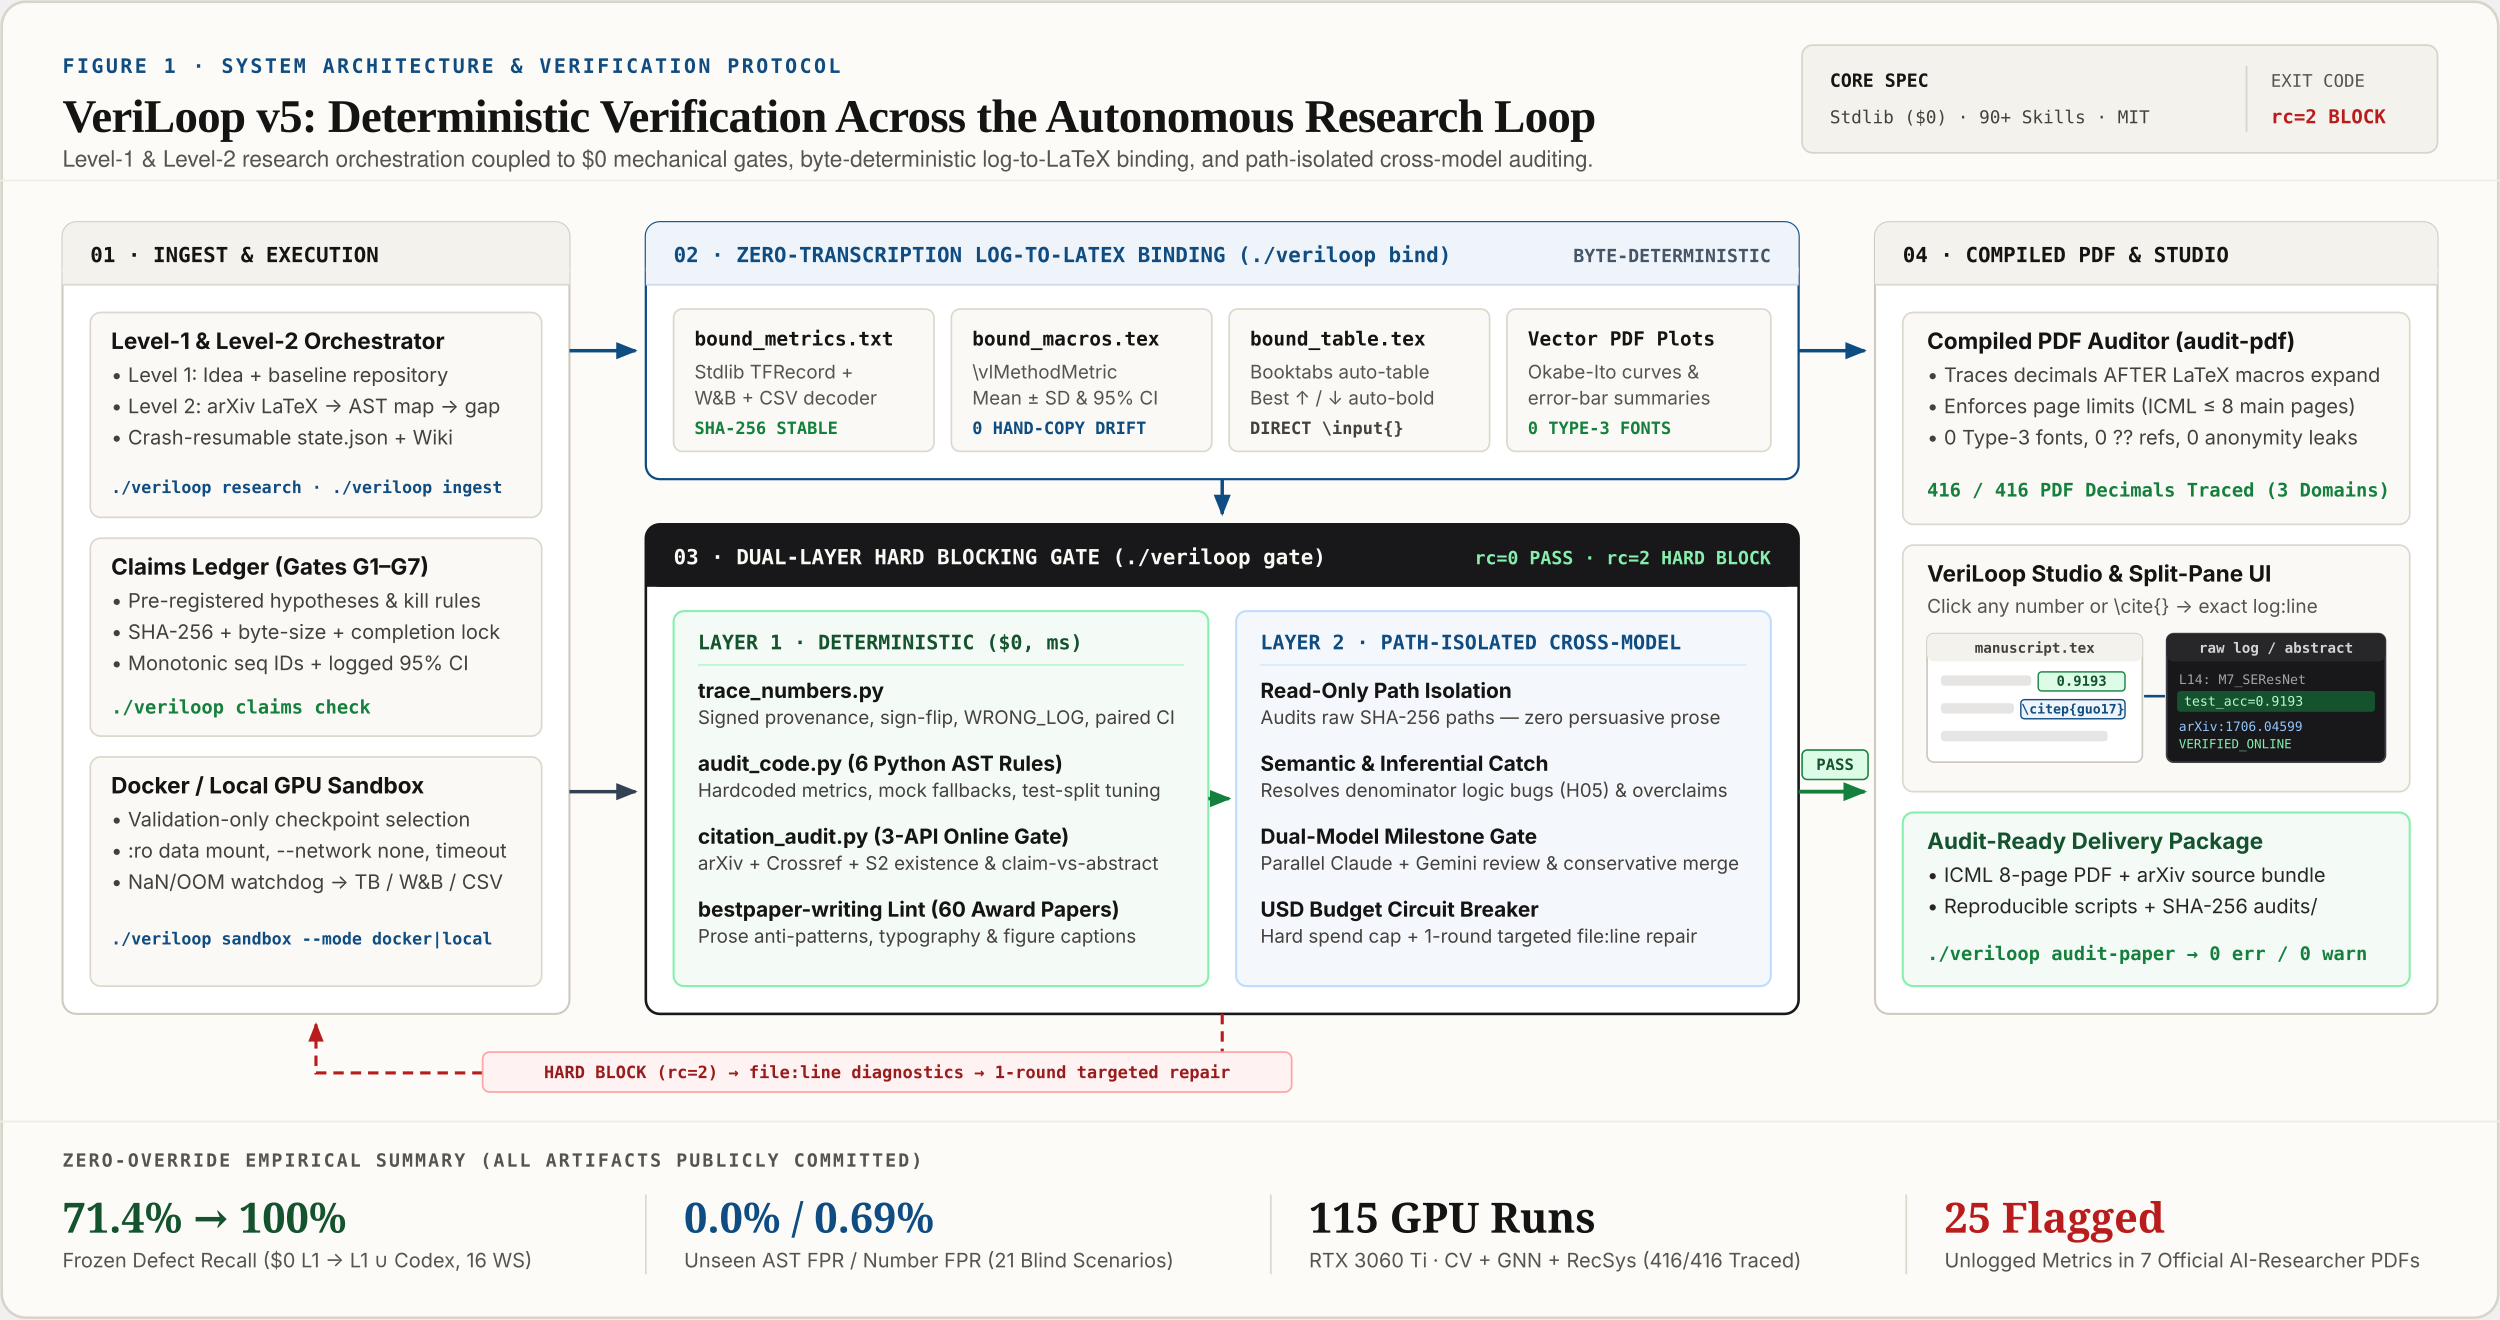
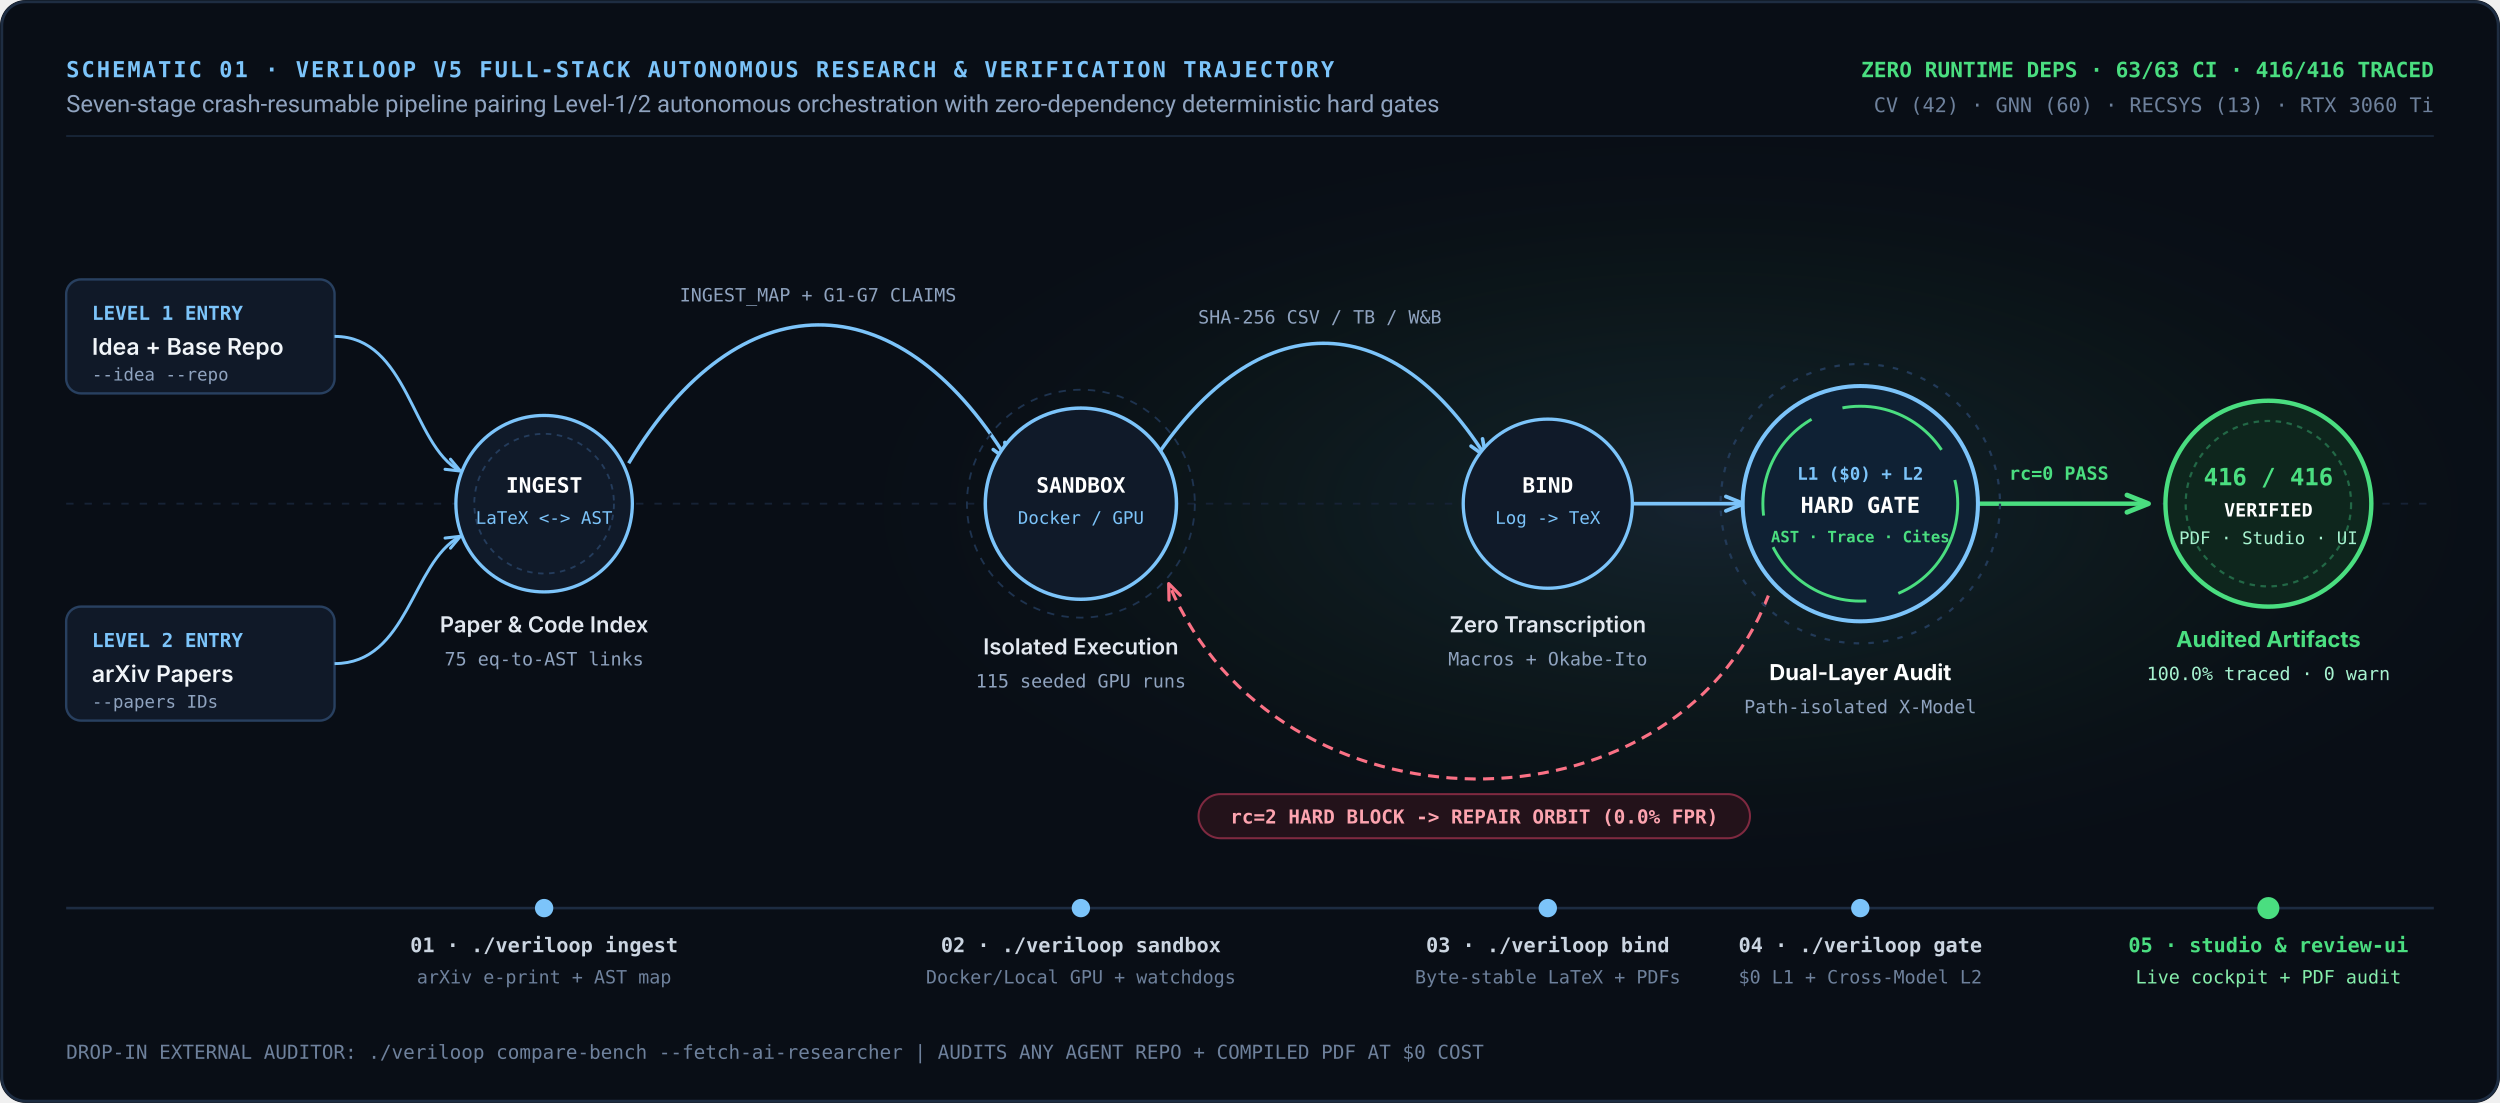
- <svg xmlns="http://www.w3.org/2000/svg" viewBox="0 0 1440 760" width="1440" height="760">
+ <svg xmlns="http://www.w3.org/2000/svg" viewBox="0 0 1360 600" width="1360" height="600" role="img" aria-label="VeriLoop v5 Precision Orbital Architecture Schematic: Level-1 and Level-2 Ingest, GPU Sandbox, Log-to-LaTeX Binding, Dual-Layer Hard Gate with Retry Orbit, and Verified Release">
  <defs>
-     <marker id="arrInk" viewBox="0 0 10 10" refX="8.5" refY="5" markerWidth="6.5" markerHeight="6.5" orient="auto-start-reverse">
-       <path d="M 0 1.2 L 9.5 5 L 0 8.8 z" fill="#334155" />
+     <radialGradient id="focal-glow" cx="68%" cy="46%" r="36%">
+       <stop offset="0%" stop-color="#7CC4FA" stop-opacity="0.11" />
+       <stop offset="55%" stop-color="#4ADE80" stop-opacity="0.04" />
+       <stop offset="100%" stop-color="#090E16" stop-opacity="0" />
+     </radialGradient>
+     <marker id="arr-ice" viewBox="0 0 10 10" refX="8" refY="5" markerWidth="6.5" markerHeight="6.5" orient="auto">
+       <path d="M 1 2 L 8.5 5 L 1 8" fill="none" stroke="#7CC4FA" stroke-width="1.6" stroke-linecap="round" stroke-linejoin="round" />
    </marker>
-     <marker id="arrGreen" viewBox="0 0 10 10" refX="8.5" refY="5" markerWidth="6.5" markerHeight="6.5" orient="auto-start-reverse">
-       <path d="M 0 1.2 L 9.5 5 L 0 8.8 z" fill="#15803D" />
+     <marker id="arr-ok" viewBox="0 0 10 10" refX="8" refY="5" markerWidth="6.5" markerHeight="6.5" orient="auto">
+       <path d="M 1 2 L 8.5 5 L 1 8" fill="none" stroke="#4ADE80" stroke-width="1.7" stroke-linecap="round" stroke-linejoin="round" />
    </marker>
-     <marker id="arrRust" viewBox="0 0 10 10" refX="8.5" refY="5" markerWidth="6.5" markerHeight="6.5" orient="auto-start-reverse">
-       <path d="M 0 1.2 L 9.5 5 L 0 8.8 z" fill="#B91C1C" />
-     </marker>
-     <marker id="arrBlue" viewBox="0 0 10 10" refX="8.5" refY="5" markerWidth="6.5" markerHeight="6.5" orient="auto-start-reverse">
-       <path d="M 0 1.2 L 9.5 5 L 0 8.8 z" fill="#0F4C81" />
+     <marker id="arr-red" viewBox="0 0 10 10" refX="8" refY="5" markerWidth="6.5" markerHeight="6.5" orient="auto">
+       <path d="M 1 2 L 8.5 5 L 1 8" fill="none" stroke="#FB7185" stroke-width="1.6" stroke-linecap="round" stroke-linejoin="round" />
    </marker>
  </defs>
-   <rect x="1" y="1" width="1438" height="758" rx="14" fill="#FCFBF8" stroke="#D8D4C9" stroke-width="1.5" />
-   <g stroke="#EFECE4" stroke-width="1">
-     <line x1="0" y1="104" x2="1440" y2="104" />
-     <line x1="0" y1="646" x2="1440" y2="646" />
+   <rect x="0" y="0" width="1360" height="600" rx="14" fill="#090E16" />
+   <rect x="0" y="0" width="1360" height="600" rx="14" fill="url(#focal-glow)" />
+   <rect x="1" y="1" width="1358" height="598" rx="13" fill="none" stroke="#1E2D42" stroke-width="1.5" />
+   <line x1="36" y1="74" x2="1324" y2="74" stroke="#182538" stroke-width="1" />
+   <line x1="36" y1="274" x2="1324" y2="274" stroke="#162235" stroke-width="1" stroke-dasharray="4 6" />
+   <line x1="36" y1="494" x2="1324" y2="494" stroke="#1D2C42" stroke-width="1.4" />
+   <text x="36" y="42" font-family="ui-monospace, Menlo, Consolas, monospace" font-size="12" font-weight="700" letter-spacing="1.1" fill="#7CC4FA">SCHEMATIC 01 · VERILOOP V5 FULL-STACK AUTONOMOUS RESEARCH &amp; VERIFICATION TRAJECTORY</text>
+   <text x="36" y="61" font-family="-apple-system, BlinkMacSystemFont, 'Segoe UI', Roboto, sans-serif" font-size="13" fill="#8FA3BF">Seven-stage crash-resumable pipeline pairing Level-1/2 autonomous orchestration with zero-dependency deterministic hard gates</text>
+   <text x="1324" y="42" text-anchor="end" font-family="ui-monospace, Menlo, Consolas, monospace" font-size="11.5" font-weight="700" fill="#4ADE80">ZERO RUNTIME DEPS · 63/63 CI · 416/416 TRACED</text>
+   <text x="1324" y="61" text-anchor="end" font-family="ui-monospace, Menlo, Consolas, monospace" font-size="11" fill="#6E819C">CV (42) · GNN (60) · RECSYS (13) · RTX 3060 Ti</text>
+   <g>
+     <rect x="36" y="152" width="146" height="62" rx="8" fill="#101928" stroke="#284060" stroke-width="1.3" />
+     <text x="50" y="174" font-family="ui-monospace, Menlo, Consolas, monospace" font-size="10.5" font-weight="700" fill="#7CC4FA">LEVEL 1 ENTRY</text>
+     <text x="50" y="193" font-family="-apple-system, sans-serif" font-size="12.5" font-weight="600" fill="#F1F5F9">Idea + Base Repo</text>
+     <text x="50" y="207" font-family="ui-monospace, Menlo, Consolas, monospace" font-size="9.5" fill="#8FA3BF">--idea --repo</text>
+     <rect x="36" y="330" width="146" height="62" rx="8" fill="#101928" stroke="#284060" stroke-width="1.3" />
+     <text x="50" y="352" font-family="ui-monospace, Menlo, Consolas, monospace" font-size="10.5" font-weight="700" fill="#7CC4FA">LEVEL 2 ENTRY</text>
+     <text x="50" y="371" font-family="-apple-system, sans-serif" font-size="12.5" font-weight="600" fill="#F1F5F9">arXiv Papers</text>
+     <text x="50" y="385" font-family="ui-monospace, Menlo, Consolas, monospace" font-size="9.5" fill="#8FA3BF">--papers IDs</text>
+     <path d="M 182 183 C 222 183, 224 242, 250 256" fill="none" stroke="#7CC4FA" stroke-width="1.6" marker-end="url(#arr-ice)" />
+     <path d="M 182 361 C 222 361, 224 306, 250 292" fill="none" stroke="#7CC4FA" stroke-width="1.6" marker-end="url(#arr-ice)" />
  </g>
-   <text x="36" y="42" font-family="ui-monospace, SFMono-Regular, Menlo, monospace" font-size="11.5" font-weight="700" fill="#0F4C81" letter-spacing="1.4">FIGURE 1 · SYSTEM ARCHITECTURE &amp; VERIFICATION PROTOCOL</text>
-   <text x="36" y="76" font-family="Georgia, 'Times New Roman', serif" font-size="27" font-weight="700" fill="#141413" letter-spacing="-0.4">VeriLoop v5: Deterministic Verification Across the Autonomous Research Loop</text>
-   <text x="36" y="96" font-family="-apple-system, BlinkMacSystemFont, 'Segoe UI', Helvetica, Arial, sans-serif" font-size="13" fill="#57534E">Level-1 &amp; Level-2 research orchestration coupled to $0 mechanical gates, byte-deterministic log-to-LaTeX binding, and path-isolated cross-model auditing.</text>
-   <g transform="translate(1038, 26)">
-     <rect x="0" y="0" width="366" height="62" rx="6" fill="#F4F2EC" stroke="#D8D4C9" stroke-width="1" />
-     <text x="16" y="24" font-family="ui-monospace, Menlo, monospace" font-size="10.5" font-weight="700" fill="#141413">CORE SPEC</text>
-     <text x="16" y="45" font-family="ui-monospace, Menlo, monospace" font-size="10.2" fill="#44403C">Stdlib ($0) · 90+ Skills · MIT</text>
-     <line x1="256" y1="12" x2="256" y2="50" stroke="#D8D4C9" stroke-width="1" />
-     <text x="270" y="24" font-family="ui-monospace, Menlo, monospace" font-size="10" fill="#57534E">EXIT CODE</text>
-     <text x="270" y="45" font-family="ui-monospace, Menlo, monospace" font-size="11" font-weight="700" fill="#B91C1C">rc=2 BLOCK</text>
+   <path d="M 342 252 C 402 152, 488 152, 548 250" fill="none" stroke="#7CC4FA" stroke-width="1.9" marker-end="url(#arr-ice)" />
+   <text x="445" y="164" text-anchor="middle" font-family="ui-monospace, Menlo, Consolas, monospace" font-size="10" fill="#8FA3BF">INGEST_MAP + G1-G7 CLAIMS</text>
+   <path d="M 628 250 C 684 166, 756 166, 808 248" fill="none" stroke="#7CC4FA" stroke-width="1.9" marker-end="url(#arr-ice)" />
+   <text x="718" y="176" text-anchor="middle" font-family="ui-monospace, Menlo, Consolas, monospace" font-size="10" fill="#8FA3BF">SHA-256 CSV / TB / W&amp;B</text>
+   <path d="M 888 274 L 948 274" fill="none" stroke="#7CC4FA" stroke-width="2" marker-end="url(#arr-ice)" />
+   <path d="M 1072 274 L 1168 274" fill="none" stroke="#4ADE80" stroke-width="2.4" marker-end="url(#arr-ok)" />
+   <text x="1120" y="261" text-anchor="middle" font-family="ui-monospace, Menlo, Consolas, monospace" font-size="10" font-weight="700" fill="#4ADE80">rc=0 PASS</text>
+   <path d="M 962 324 C 910 458, 695 458, 636 318" fill="none" stroke="#FB7185" stroke-width="1.7" stroke-dasharray="6 4" marker-end="url(#arr-red)" />
+   <rect x="652" y="432" width="300" height="24" rx="12" fill="#23121A" stroke="#7F2940" stroke-width="1.1" />
+   <text x="802" y="448" text-anchor="middle" font-family="ui-monospace, Menlo, Consolas, monospace" font-size="10.5" font-weight="700" fill="#FDA4AF">rc=2 HARD BLOCK -&gt; REPAIR ORBIT (0.0% FPR)</text>
+   <g transform="translate(296, 274)">
+     <circle cx="0" cy="0" r="48" fill="#101A29" stroke="#7CC4FA" stroke-width="1.8" />
+     <circle cx="0" cy="0" r="38" fill="none" stroke="#243C5C" stroke-width="1" stroke-dasharray="3 3" />
+     <text x="0" y="-6" text-anchor="middle" font-family="ui-monospace, Menlo, Consolas, monospace" font-size="11.5" font-weight="700" fill="#FFFFFF">INGEST</text>
+     <text x="0" y="11" text-anchor="middle" font-family="ui-monospace, Menlo, Consolas, monospace" font-size="9.5" fill="#7CC4FA">LaTeX &lt;-&gt; AST</text>
+     <text x="0" y="70" text-anchor="middle" font-family="-apple-system, sans-serif" font-size="12" font-weight="600" fill="#E2E8F0">Paper &amp; Code Index</text>
+     <text x="0" y="88" text-anchor="middle" font-family="ui-monospace, Menlo, Consolas, monospace" font-size="10" fill="#8FA3BF">75 eq-to-AST links</text>
  </g>
-   <rect x="36" y="128" width="292" height="456" rx="8" fill="#FFFFFF" stroke="#CFCAC0" stroke-width="1.2" />
-   <rect x="36" y="128" width="292" height="36" rx="8" fill="#F4F2EC" />
-   <rect x="36" y="154" width="292" height="10" fill="#F4F2EC" />
-   <line x1="36" y1="164" x2="328" y2="164" stroke="#DDD8CD" stroke-width="1" />
-   <text x="52" y="151" font-family="ui-monospace, Menlo, monospace" font-size="12" font-weight="700" fill="#141413">01 · INGEST &amp; EXECUTION</text>
-   <rect x="52" y="180" width="260" height="118" rx="6" fill="#FAF9F5" stroke="#DDD8CD" stroke-width="1" />
-   <text x="64" y="201" font-family="-apple-system, Segoe UI, sans-serif" font-size="13" font-weight="700" fill="#141413">Level-1 &amp; Level-2 Orchestrator</text>
-   <text x="64" y="220" font-family="-apple-system, Segoe UI, sans-serif" font-size="11.5" fill="#44403C">• Level 1: Idea + baseline repository</text>
-   <text x="64" y="238" font-family="-apple-system, Segoe UI, sans-serif" font-size="11.5" fill="#44403C">• Level 2: arXiv LaTeX → AST map → gap</text>
-   <text x="64" y="256" font-family="-apple-system, Segoe UI, sans-serif" font-size="11.5" fill="#44403C">• Crash-resumable state.json + Wiki</text>
-   <text x="64" y="284" font-family="ui-monospace, Menlo, monospace" font-size="9.6" font-weight="600" fill="#0F4C81">./veriloop research · ./veriloop ingest</text>
-   <rect x="52" y="310" width="260" height="114" rx="6" fill="#FAF9F5" stroke="#DDD8CD" stroke-width="1" />
-   <text x="64" y="331" font-family="-apple-system, Segoe UI, sans-serif" font-size="13" font-weight="700" fill="#141413">Claims Ledger (Gates G1–G7)</text>
-   <text x="64" y="350" font-family="-apple-system, Segoe UI, sans-serif" font-size="11.5" fill="#44403C">• Pre-registered hypotheses &amp; kill rules</text>
-   <text x="64" y="368" font-family="-apple-system, Segoe UI, sans-serif" font-size="11.5" fill="#44403C">• SHA-256 + byte-size + completion lock</text>
-   <text x="64" y="386" font-family="-apple-system, Segoe UI, sans-serif" font-size="11.5" fill="#44403C">• Monotonic seq IDs + logged 95% CI</text>
-   <text x="64" y="411" font-family="ui-monospace, Menlo, monospace" font-size="10.8" font-weight="600" fill="#15803D">./veriloop claims check</text>
-   <rect x="52" y="436" width="260" height="132" rx="6" fill="#FAF9F5" stroke="#DDD8CD" stroke-width="1" />
-   <text x="64" y="457" font-family="-apple-system, Segoe UI, sans-serif" font-size="13" font-weight="700" fill="#141413">Docker / Local GPU Sandbox</text>
-   <text x="64" y="476" font-family="-apple-system, Segoe UI, sans-serif" font-size="11.5" fill="#44403C">• Validation-only checkpoint selection</text>
-   <text x="64" y="494" font-family="-apple-system, Segoe UI, sans-serif" font-size="11.5" fill="#44403C">• :ro data mount, --network none, timeout</text>
-   <text x="64" y="512" font-family="-apple-system, Segoe UI, sans-serif" font-size="11.5" fill="#44403C">• NaN/OOM watchdog → TB / W&amp;B / CSV</text>
-   <text x="64" y="544" font-family="ui-monospace, Menlo, monospace" font-size="9.6" font-weight="600" fill="#0F4C81">./veriloop sandbox --mode docker|local</text>
-   <rect x="372" y="128" width="664" height="148" rx="8" fill="#FFFFFF" stroke="#0F4C81" stroke-width="1.3" />
-   <rect x="372" y="128" width="664" height="36" rx="8" fill="#EEF4FA" />
-   <rect x="372" y="154" width="664" height="10" fill="#EEF4FA" />
-   <line x1="372" y1="164" x2="1036" y2="164" stroke="#CBD9E8" stroke-width="1" />
-   <text x="388" y="151" font-family="ui-monospace, Menlo, monospace" font-size="12" font-weight="700" fill="#0F4C81">02 · ZERO-TRANSCRIPTION LOG-TO-LATEX BINDING (./veriloop bind)</text>
-   <text x="1020" y="151" text-anchor="end" font-family="ui-monospace, Menlo, monospace" font-size="10.5" font-weight="700" fill="#475569">BYTE-DETERMINISTIC</text>
-   <g transform="translate(388, 178)">
-     <rect x="0" y="0" width="150" height="82" rx="5" fill="#FAF9F5" stroke="#DDD8CD" stroke-width="1" />
-     <text x="12" y="21" font-family="ui-monospace, Menlo, monospace" font-size="11.2" font-weight="700" fill="#141413">bound_metrics.txt</text>
-     <text x="12" y="40" font-family="-apple-system, Segoe UI, sans-serif" font-size="10.8" fill="#57534E">Stdlib TFRecord +</text>
-     <text x="12" y="55" font-family="-apple-system, Segoe UI, sans-serif" font-size="10.8" fill="#57534E">W&amp;B + CSV decoder</text>
-     <text x="12" y="72" font-family="ui-monospace, Menlo, monospace" font-size="9.8" font-weight="700" fill="#15803D">SHA-256 STABLE</text>
-     <rect x="160" y="0" width="150" height="82" rx="5" fill="#FAF9F5" stroke="#DDD8CD" stroke-width="1" />
-     <text x="172" y="21" font-family="ui-monospace, Menlo, monospace" font-size="11.2" font-weight="700" fill="#141413">bound_macros.tex</text>
-     <text x="172" y="40" font-family="-apple-system, Segoe UI, sans-serif" font-size="10.8" fill="#57534E">\vlMethodMetric</text>
-     <text x="172" y="55" font-family="-apple-system, Segoe UI, sans-serif" font-size="10.8" fill="#57534E">Mean ± SD &amp; 95% CI</text>
-     <text x="172" y="72" font-family="ui-monospace, Menlo, monospace" font-size="9.8" font-weight="700" fill="#0F4C81">0 HAND-COPY DRIFT</text>
-     <rect x="320" y="0" width="150" height="82" rx="5" fill="#FAF9F5" stroke="#DDD8CD" stroke-width="1" />
-     <text x="332" y="21" font-family="ui-monospace, Menlo, monospace" font-size="11.2" font-weight="700" fill="#141413">bound_table.tex</text>
-     <text x="332" y="40" font-family="-apple-system, Segoe UI, sans-serif" font-size="10.8" fill="#57534E">Booktabs auto-table</text>
-     <text x="332" y="55" font-family="-apple-system, Segoe UI, sans-serif" font-size="10.8" fill="#57534E">Best ↑ / ↓ auto-bold</text>
-     <text x="332" y="72" font-family="ui-monospace, Menlo, monospace" font-size="9.8" font-weight="700" fill="#44403C">DIRECT \input{}</text>
-     <rect x="480" y="0" width="152" height="82" rx="5" fill="#FAF9F5" stroke="#DDD8CD" stroke-width="1" />
-     <text x="492" y="21" font-family="ui-monospace, Menlo, monospace" font-size="11.2" font-weight="700" fill="#141413">Vector PDF Plots</text>
-     <text x="492" y="40" font-family="-apple-system, Segoe UI, sans-serif" font-size="10.8" fill="#57534E">Okabe-Ito curves &amp;</text>
-     <text x="492" y="55" font-family="-apple-system, Segoe UI, sans-serif" font-size="10.8" fill="#57534E">error-bar summaries</text>
-     <text x="492" y="72" font-family="ui-monospace, Menlo, monospace" font-size="9.8" font-weight="700" fill="#15803D">0 TYPE-3 FONTS</text>
+   <g transform="translate(588, 274)">
+     <circle cx="0" cy="0" r="52" fill="#101A29" stroke="#7CC4FA" stroke-width="1.9" />
+     <circle cx="0" cy="0" r="62" fill="none" stroke="#1E334F" stroke-width="1" stroke-dasharray="4 4" />
+     <text x="0" y="-6" text-anchor="middle" font-family="ui-monospace, Menlo, Consolas, monospace" font-size="11.5" font-weight="700" fill="#FFFFFF">SANDBOX</text>
+     <text x="0" y="11" text-anchor="middle" font-family="ui-monospace, Menlo, Consolas, monospace" font-size="9.5" fill="#7CC4FA">Docker / GPU</text>
+     <text x="0" y="82" text-anchor="middle" font-family="-apple-system, sans-serif" font-size="12" font-weight="600" fill="#E2E8F0">Isolated Execution</text>
+     <text x="0" y="100" text-anchor="middle" font-family="ui-monospace, Menlo, Consolas, monospace" font-size="10" fill="#8FA3BF">115 seeded GPU runs</text>
  </g>
-   <rect x="372" y="302" width="664" height="282" rx="8" fill="#FFFFFF" stroke="#18181B" stroke-width="1.5" />
-   <rect x="372" y="302" width="664" height="36" rx="8" fill="#18181B" />
-   <rect x="372" y="328" width="664" height="10" fill="#18181B" />
-   <text x="388" y="325" font-family="ui-monospace, Menlo, monospace" font-size="12" font-weight="700" fill="#FAF9F5">03 · DUAL-LAYER HARD BLOCKING GATE (./veriloop gate)</text>
-   <text x="1020" y="325" text-anchor="end" font-family="ui-monospace, Menlo, monospace" font-size="10.5" font-weight="700" fill="#86EFAC">rc=0 PASS · rc=2 HARD BLOCK</text>
-   <rect x="388" y="352" width="308" height="216" rx="6" fill="#F4FBF6" stroke="#86EFAC" stroke-width="1.2" />
-   <text x="402" y="374" font-family="ui-monospace, Menlo, monospace" font-size="11.5" font-weight="700" fill="#14532D">LAYER 1 · DETERMINISTIC ($0, ms)</text>
-   <line x1="402" y1="383" x2="682" y2="383" stroke="#BBF7D0" stroke-width="1" />
-   <g transform="translate(402, 402)" font-family="-apple-system, Segoe UI, sans-serif">
-     <text x="0" y="0" font-size="12" font-weight="700" fill="#141413">trace_numbers.py</text>
-     <text x="0" y="15" font-size="10.8" fill="#44403C">Signed provenance, sign-flip, WRONG_LOG, paired CI</text>
-     <text x="0" y="42" font-size="12" font-weight="700" fill="#141413">audit_code.py (6 Python AST Rules)</text>
-     <text x="0" y="57" font-size="10.8" fill="#44403C">Hardcoded metrics, mock fallbacks, test-split tuning</text>
-     <text x="0" y="84" font-size="12" font-weight="700" fill="#141413">citation_audit.py (3-API Online Gate)</text>
-     <text x="0" y="99" font-size="10.8" fill="#44403C">arXiv + Crossref + S2 existence &amp; claim-vs-abstract</text>
-     <text x="0" y="126" font-size="12" font-weight="700" fill="#141413">bestpaper-writing Lint (60 Award Papers)</text>
-     <text x="0" y="141" font-size="10.8" fill="#44403C">Prose anti-patterns, typography &amp; figure captions</text>
+   <g transform="translate(842, 274)">
+     <circle cx="0" cy="0" r="46" fill="#101A29" stroke="#7CC4FA" stroke-width="1.8" />
+     <text x="0" y="-6" text-anchor="middle" font-family="ui-monospace, Menlo, Consolas, monospace" font-size="11.5" font-weight="700" fill="#FFFFFF">BIND</text>
+     <text x="0" y="11" text-anchor="middle" font-family="ui-monospace, Menlo, Consolas, monospace" font-size="9.5" fill="#7CC4FA">Log -&gt; TeX</text>
+     <text x="0" y="70" text-anchor="middle" font-family="-apple-system, sans-serif" font-size="12" font-weight="600" fill="#E2E8F0">Zero Transcription</text>
+     <text x="0" y="88" text-anchor="middle" font-family="ui-monospace, Menlo, Consolas, monospace" font-size="10" fill="#8FA3BF">Macros + Okabe-Ito</text>
  </g>
-   <rect x="712" y="352" width="308" height="216" rx="6" fill="#F4F7FB" stroke="#BFDBFE" stroke-width="1.2" />
-   <text x="726" y="374" font-family="ui-monospace, Menlo, monospace" font-size="11.5" font-weight="700" fill="#0F4C81">LAYER 2 · PATH-ISOLATED CROSS-MODEL</text>
-   <line x1="726" y1="383" x2="1006" y2="383" stroke="#DBEAFE" stroke-width="1" />
-   <g transform="translate(726, 402)" font-family="-apple-system, Segoe UI, sans-serif">
-     <text x="0" y="0" font-size="12" font-weight="700" fill="#141413">Read-Only Path Isolation</text>
-     <text x="0" y="15" font-size="10.8" fill="#44403C">Audits raw SHA-256 paths — zero persuasive prose</text>
-     <text x="0" y="42" font-size="12" font-weight="700" fill="#141413">Semantic &amp; Inferential Catch</text>
-     <text x="0" y="57" font-size="10.8" fill="#44403C">Resolves denominator logic bugs (H05) &amp; overclaims</text>
-     <text x="0" y="84" font-size="12" font-weight="700" fill="#141413">Dual-Model Milestone Gate</text>
-     <text x="0" y="99" font-size="10.8" fill="#44403C">Parallel Claude + Gemini review &amp; conservative merge</text>
-     <text x="0" y="126" font-size="12" font-weight="700" fill="#141413">USD Budget Circuit Breaker</text>
-     <text x="0" y="141" font-size="10.8" fill="#44403C">Hard spend cap + 1-round targeted file:line repair</text>
+   <g transform="translate(1012, 274)">
+     <circle cx="0" cy="0" r="76" fill="none" stroke="#223A58" stroke-width="1.2" stroke-dasharray="3 5" />
+     <circle cx="0" cy="0" r="64" fill="#0F2134" stroke="#7CC4FA" stroke-width="2.2" />
+     <circle cx="0" cy="0" r="53" fill="none" stroke="#4ADE80" stroke-width="1.6" stroke-dasharray="62 18" />
+     <text x="0" y="-13" text-anchor="middle" font-family="ui-monospace, Menlo, Consolas, monospace" font-size="9.5" font-weight="700" fill="#7CC4FA">L1 ($0) + L2</text>
+     <text x="0" y="5" text-anchor="middle" font-family="ui-monospace, Menlo, Consolas, monospace" font-size="12" font-weight="700" fill="#FFFFFF">HARD GATE</text>
+     <text x="0" y="21" text-anchor="middle" font-family="ui-monospace, Menlo, Consolas, monospace" font-size="8.5" font-weight="700" fill="#4ADE80">AST · Trace · Cites</text>
+     <text x="0" y="96" text-anchor="middle" font-family="-apple-system, sans-serif" font-size="12" font-weight="700" fill="#FFFFFF">Dual-Layer Audit</text>
+     <text x="0" y="114" text-anchor="middle" font-family="ui-monospace, Menlo, Consolas, monospace" font-size="10" fill="#8FA3BF">Path-isolated X-Model</text>
  </g>
-   <rect x="1080" y="128" width="324" height="456" rx="8" fill="#FFFFFF" stroke="#CFCAC0" stroke-width="1.2" />
-   <rect x="1080" y="128" width="324" height="36" rx="8" fill="#F4F2EC" />
-   <rect x="1080" y="154" width="324" height="10" fill="#F4F2EC" />
-   <line x1="1080" y1="164" x2="1404" y2="164" stroke="#DDD8CD" stroke-width="1" />
-   <text x="1096" y="151" font-family="ui-monospace, Menlo, monospace" font-size="12" font-weight="700" fill="#141413">04 · COMPILED PDF &amp; STUDIO</text>
-   <rect x="1096" y="180" width="292" height="122" rx="6" fill="#FAF9F5" stroke="#DDD8CD" stroke-width="1" />
-   <text x="1110" y="201" font-family="-apple-system, Segoe UI, sans-serif" font-size="13" font-weight="700" fill="#141413">Compiled PDF Auditor (audit-pdf)</text>
-   <text x="1110" y="220" font-family="-apple-system, Segoe UI, sans-serif" font-size="11.5" fill="#44403C">• Traces decimals AFTER LaTeX macros expand</text>
-   <text x="1110" y="238" font-family="-apple-system, Segoe UI, sans-serif" font-size="11.5" fill="#44403C">• Enforces page limits (ICML ≤ 8 main pages)</text>
-   <text x="1110" y="256" font-family="-apple-system, Segoe UI, sans-serif" font-size="11.5" fill="#44403C">• 0 Type-3 fonts, 0 ?? refs, 0 anonymity leaks</text>
-   <text x="1110" y="286" font-family="ui-monospace, Menlo, monospace" font-size="10.8" font-weight="700" fill="#15803D">416 / 416 PDF Decimals Traced (3 Domains)</text>
-   <rect x="1096" y="314" width="292" height="142" rx="6" fill="#FAF9F5" stroke="#DDD8CD" stroke-width="1" />
-   <text x="1110" y="335" font-family="-apple-system, Segoe UI, sans-serif" font-size="13" font-weight="700" fill="#141413">VeriLoop Studio &amp; Split-Pane UI</text>
-   <text x="1110" y="353" font-family="-apple-system, Segoe UI, sans-serif" font-size="11" fill="#57534E">Click any number or \cite{} → exact log:line</text>
-   <g transform="translate(1110, 365)">
-     <rect x="0" y="0" width="124" height="74" rx="4" fill="#FFFFFF" stroke="#CFCAC0" stroke-width="1" />
-     <rect x="0" y="0" width="124" height="16" rx="4" fill="#F4F2EC" />
-     <text x="62" y="11" text-anchor="middle" font-family="ui-monospace, Menlo, monospace" font-size="8.2" font-weight="700" fill="#44403C">manuscript.tex</text>
-     <rect x="8" y="24" width="52" height="6" rx="2" fill="#E7E5E4" />
-     <rect x="64" y="22" width="50" height="11" rx="2" fill="#DCFCE7" stroke="#15803D" stroke-width="0.8" />
-     <text x="89" y="30" text-anchor="middle" font-family="ui-monospace, Menlo, monospace" font-size="8" font-weight="700" fill="#14532D">0.9193</text>
-     <rect x="8" y="40" width="42" height="6" rx="2" fill="#E7E5E4" />
-     <rect x="54" y="38" width="60" height="11" rx="2" fill="#EEF4FA" stroke="#0F4C81" stroke-width="0.8" />
-     <text x="84" y="46" text-anchor="middle" font-family="ui-monospace, Menlo, monospace" font-size="7.6" font-weight="700" fill="#0F4C81">\citep{guo17}</text>
-     <rect x="8" y="56" width="96" height="6" rx="2" fill="#E7E5E4" />
-     <line x1="125" y1="36" x2="137" y2="36" stroke="#0F4C81" stroke-width="1.5" />
-     <rect x="138" y="0" width="126" height="74" rx="4" fill="#18181B" stroke="#3F3F46" stroke-width="1" />
-     <rect x="138" y="0" width="126" height="16" rx="4" fill="#27272A" />
-     <text x="201" y="11" text-anchor="middle" font-family="ui-monospace, Menlo, monospace" font-size="8.2" font-weight="700" fill="#D4D4D8">raw log / abstract</text>
-     <text x="145" y="29" font-family="ui-monospace, Menlo, monospace" font-size="7.6" fill="#A1A1AA">L14: M7_SEResNet</text>
-     <rect x="144" y="33" width="114" height="12" rx="2" fill="#14532D" />
-     <text x="148" y="41.5" font-family="ui-monospace, Menlo, monospace" font-size="7.6" fill="#BBF7D0">test_acc=0.9193</text>
-     <text x="145" y="56" font-family="ui-monospace, Menlo, monospace" font-size="7.4" fill="#93C5FD">arXiv:1706.04599</text>
-     <text x="145" y="66" font-family="ui-monospace, Menlo, monospace" font-size="7.2" fill="#86EFAC">VERIFIED_ONLINE</text>
+   <g transform="translate(1234, 274)">
+     <circle cx="0" cy="0" r="56" fill="#0E261D" stroke="#4ADE80" stroke-width="2.4" />
+     <circle cx="0" cy="0" r="45" fill="none" stroke="#226846" stroke-width="1.2" stroke-dasharray="3 3" />
+     <text x="0" y="-10" text-anchor="middle" font-family="ui-monospace, Menlo, Consolas, monospace" font-size="13" font-weight="700" fill="#4ADE80">416 / 416</text>
+     <text x="0" y="7" text-anchor="middle" font-family="ui-monospace, Menlo, Consolas, monospace" font-size="10" font-weight="700" fill="#FFFFFF">VERIFIED</text>
+     <text x="0" y="22" text-anchor="middle" font-family="ui-monospace, Menlo, Consolas, monospace" font-size="9.5" fill="#A7F3D0">PDF · Studio · UI</text>
+     <text x="0" y="78" text-anchor="middle" font-family="-apple-system, sans-serif" font-size="12" font-weight="700" fill="#4ADE80">Audited Artifacts</text>
+     <text x="0" y="96" text-anchor="middle" font-family="ui-monospace, Menlo, Consolas, monospace" font-size="10" fill="#A7F3D0">100.0% traced · 0 warn</text>
  </g>
-   <rect x="1096" y="468" width="292" height="100" rx="6" fill="#F4FBF6" stroke="#86EFAC" stroke-width="1.2" />
-   <text x="1110" y="489" font-family="-apple-system, Segoe UI, sans-serif" font-size="13" font-weight="700" fill="#14532D">Audit-Ready Delivery Package</text>
-   <text x="1110" y="508" font-family="-apple-system, Segoe UI, sans-serif" font-size="11.5" fill="#292524">• ICML 8-page PDF + arXiv source bundle</text>
-   <text x="1110" y="526" font-family="-apple-system, Segoe UI, sans-serif" font-size="11.5" fill="#292524">• Reproducible scripts + SHA-256 audits/</text>
-   <text x="1110" y="553" font-family="ui-monospace, Menlo, monospace" font-size="10.8" font-weight="700" fill="#15803D">./veriloop audit-paper → 0 err / 0 warn</text>
-   <path d="M 328 202 L 366 202" fill="none" stroke="#0F4C81" stroke-width="2" marker-end="url(#arrBlue)" />
-   <path d="M 328 456 L 366 456" fill="none" stroke="#334155" stroke-width="2" marker-end="url(#arrInk)" />
-   <path d="M 704 276 L 704 296" fill="none" stroke="#0F4C81" stroke-width="2" marker-end="url(#arrBlue)" />
-   <path d="M 696 460 L 708 460" fill="none" stroke="#15803D" stroke-width="2" marker-end="url(#arrGreen)" />
-   <path d="M 1036 202 L 1074 202" fill="none" stroke="#0F4C81" stroke-width="2" marker-end="url(#arrBlue)" />
-   <path d="M 1036 456 L 1074 456" fill="none" stroke="#15803D" stroke-width="2.2" marker-end="url(#arrGreen)" />
-   <rect x="1038" y="432" width="38" height="17" rx="3" fill="#DCFCE7" stroke="#15803D" stroke-width="0.9" />
-   <text x="1057" y="443.5" text-anchor="middle" font-family="ui-monospace, Menlo, monospace" font-size="9" font-weight="700" fill="#14532D">PASS</text>
-   <path d="M 704 584 L 704 618 L 182 618 L 182 590" fill="none" stroke="#B91C1C" stroke-width="1.8" stroke-dasharray="6,4" marker-end="url(#arrRust)" />
-   <rect x="278" y="606" width="466" height="23" rx="4" fill="#FEF2F2" stroke="#FCA5A5" stroke-width="1" />
-   <text x="511" y="621" text-anchor="middle" font-family="ui-monospace, Menlo, monospace" font-size="9.8" font-weight="700" fill="#991B1B">HARD BLOCK (rc=2) → file:line diagnostics → 1-round targeted repair</text>
-   <text x="36" y="672" font-family="ui-monospace, Menlo, monospace" font-size="10.5" font-weight="700" fill="#57534E" letter-spacing="1.2">ZERO-OVERRIDE EMPIRICAL SUMMARY (ALL ARTIFACTS PUBLICLY COMMITTED)</text>
-   <g transform="translate(36, 686)">
-     <text x="0" y="24" font-family="Georgia, serif" font-size="24" font-weight="700" fill="#14532D">71.4% → 100%</text>
-     <text x="0" y="44" font-family="-apple-system, Segoe UI, sans-serif" font-size="11.5" fill="#57534E">Frozen Defect Recall ($0 L1 → L1 ∪ Codex, 16 WS)</text>
-     <line x1="336" y1="2" x2="336" y2="48" stroke="#DDD8CD" stroke-width="1" />
-     <text x="358" y="24" font-family="Georgia, serif" font-size="24" font-weight="700" fill="#0F4C81">0.0% / 0.69%</text>
-     <text x="358" y="44" font-family="-apple-system, Segoe UI, sans-serif" font-size="11.5" fill="#57534E">Unseen AST FPR / Number FPR (21 Blind Scenarios)</text>
-     <line x1="696" y1="2" x2="696" y2="48" stroke="#DDD8CD" stroke-width="1" />
-     <text x="718" y="24" font-family="Georgia, serif" font-size="24" font-weight="700" fill="#141413">115 GPU Runs</text>
-     <text x="718" y="44" font-family="-apple-system, Segoe UI, sans-serif" font-size="11.5" fill="#57534E">RTX 3060 Ti · CV + GNN + RecSys (416/416 Traced)</text>
-     <line x1="1062" y1="2" x2="1062" y2="48" stroke="#DDD8CD" stroke-width="1" />
-     <text x="1084" y="24" font-family="Georgia, serif" font-size="24" font-weight="700" fill="#B91C1C">25 Flagged</text>
-     <text x="1084" y="44" font-family="-apple-system, Segoe UI, sans-serif" font-size="11.5" fill="#57534E">Unlogged Metrics in 7 Official AI-Researcher PDFs</text>
+   <g font-family="ui-monospace, Menlo, Consolas, monospace" font-size="11">
+     <circle cx="296" cy="494" r="5" fill="#7CC4FA" />
+     <text x="296" y="518" text-anchor="middle" fill="#CBD5E1" font-weight="700">01 · ./veriloop ingest</text>
+     <text x="296" y="535" text-anchor="middle" fill="#6E819C" font-size="10">arXiv e-print + AST map</text>
+     <circle cx="588" cy="494" r="5" fill="#7CC4FA" />
+     <text x="588" y="518" text-anchor="middle" fill="#CBD5E1" font-weight="700">02 · ./veriloop sandbox</text>
+     <text x="588" y="535" text-anchor="middle" fill="#6E819C" font-size="10">Docker/Local GPU + watchdogs</text>
+     <circle cx="842" cy="494" r="5" fill="#7CC4FA" />
+     <text x="842" y="518" text-anchor="middle" fill="#CBD5E1" font-weight="700">03 · ./veriloop bind</text>
+     <text x="842" y="535" text-anchor="middle" fill="#6E819C" font-size="10">Byte-stable LaTeX + PDFs</text>
+     <circle cx="1012" cy="494" r="5" fill="#7CC4FA" />
+     <text x="1012" y="518" text-anchor="middle" fill="#CBD5E1" font-weight="700">04 · ./veriloop gate</text>
+     <text x="1012" y="535" text-anchor="middle" fill="#6E819C" font-size="10">$0 L1 + Cross-Model L2</text>
+     <circle cx="1234" cy="494" r="6" fill="#4ADE80" />
+     <text x="1234" y="518" text-anchor="middle" fill="#4ADE80" font-weight="700">05 · studio &amp; review-ui</text>
+     <text x="1234" y="535" text-anchor="middle" fill="#86EFAC" font-size="10">Live cockpit + PDF audit</text>
  </g>
+   <text x="36" y="576" font-family="ui-monospace, Menlo, Consolas, monospace" font-size="10.5" fill="#6E819C">DROP-IN EXTERNAL AUDITOR:  ./veriloop compare-bench --fetch-ai-researcher   |   AUDITS ANY AGENT REPO + COMPILED PDF AT $0 COST</text>
</svg>
